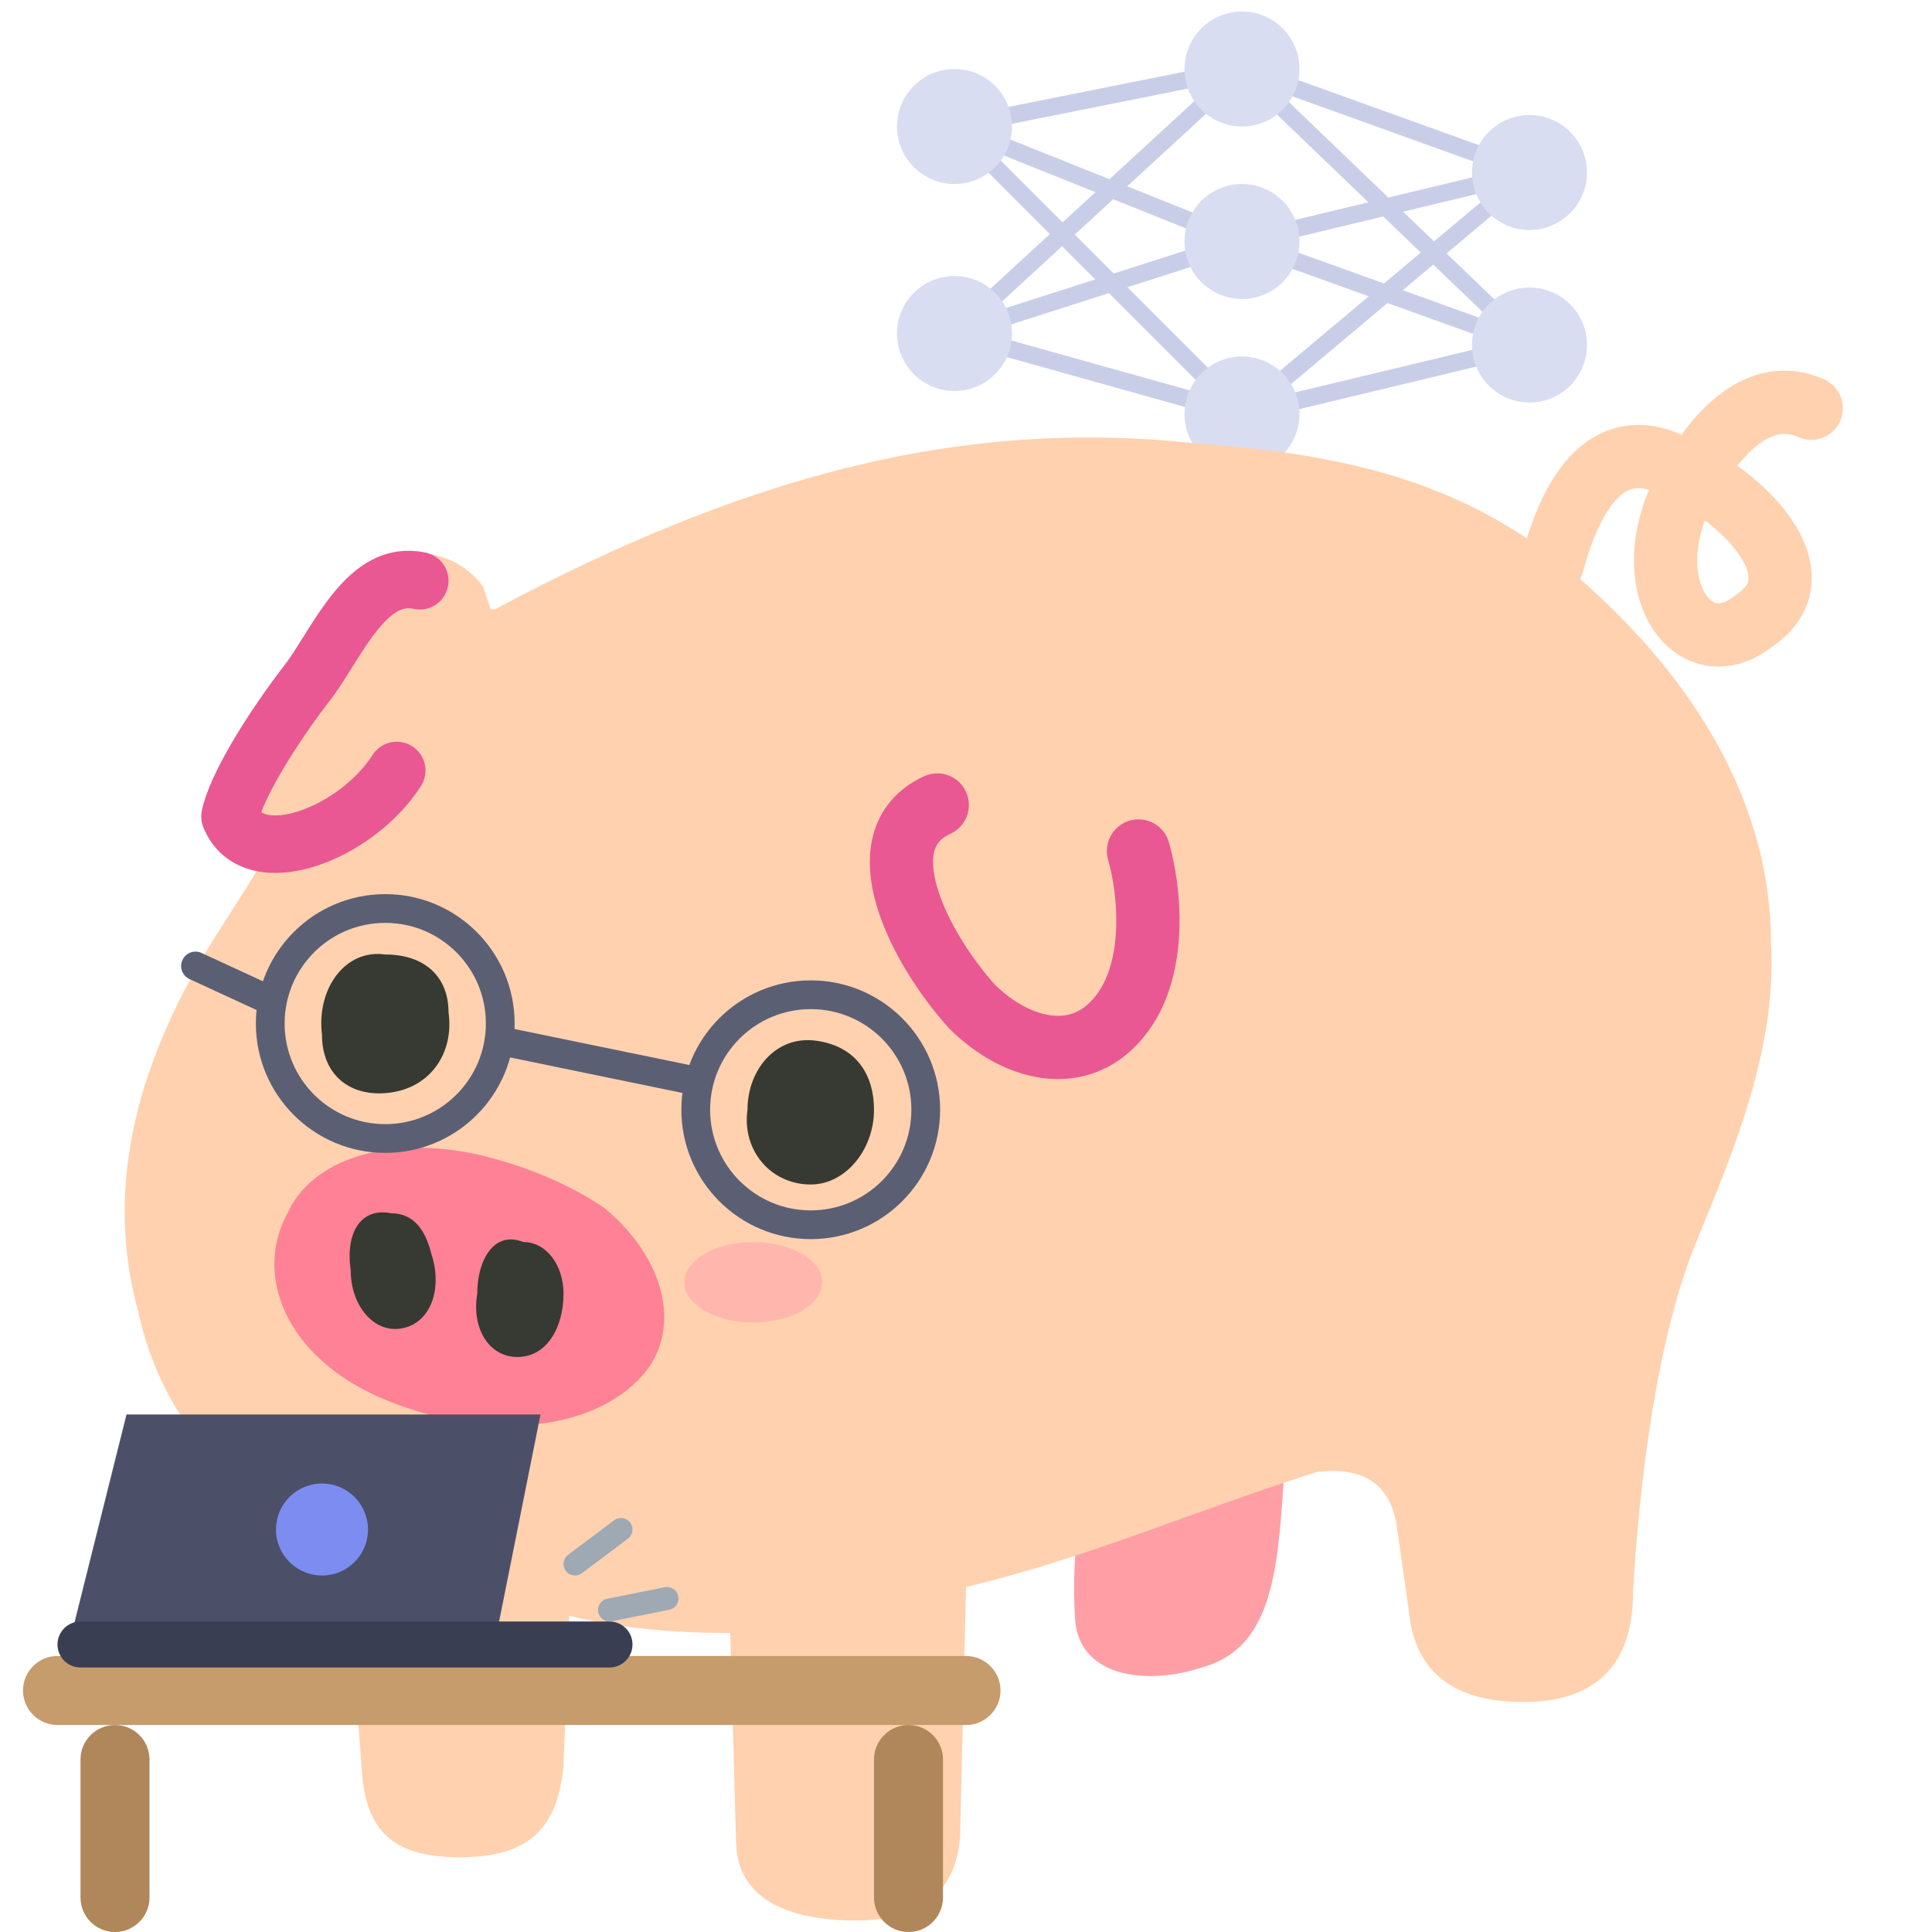
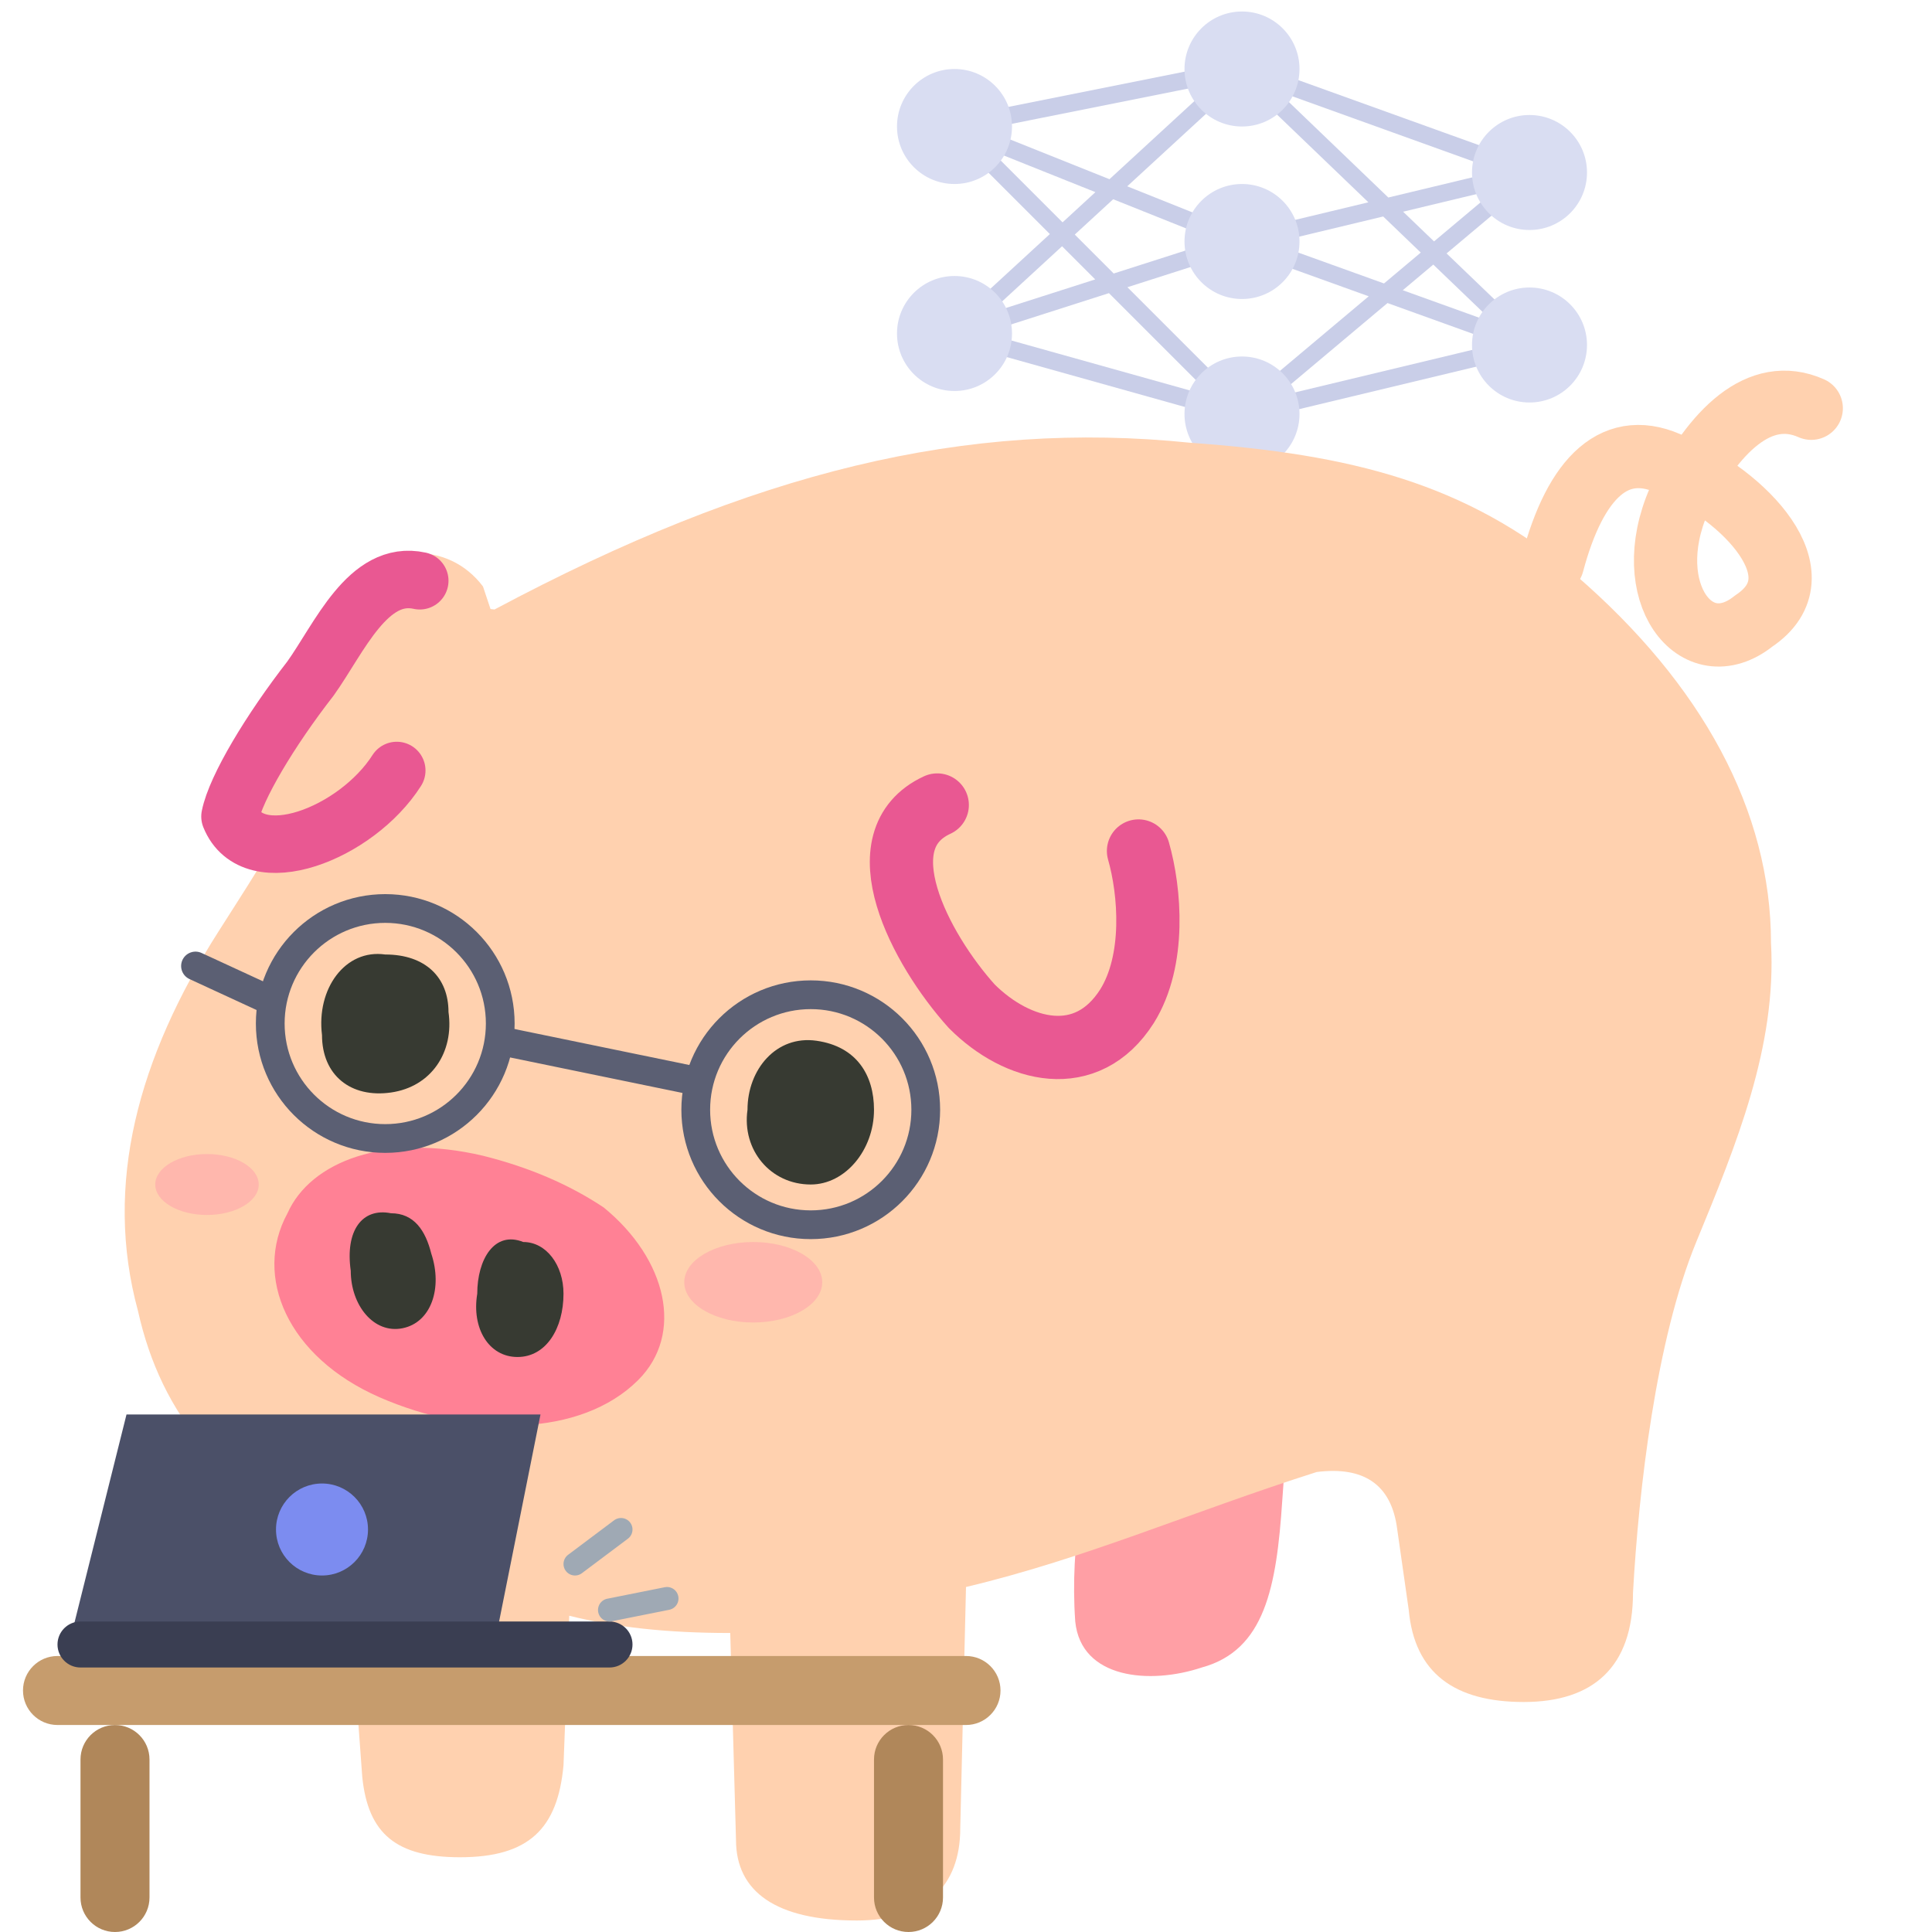
<svg xmlns="http://www.w3.org/2000/svg" viewBox="24 -36 336 336" width="128" height="128" role="img" aria-label="AI 训练师">
  <style>
    .eye{animation:blink 4.2s infinite;transform-box:fill-box;transform-origin:50% 50%}
    .tail{animation:wag 1.4s ease-in-out infinite;transform-origin:296px 64px}
    .ear2{animation:flick 5.2s ease-in-out infinite;transform-origin:205px 108px}
    @keyframes blink{0%,90%,100%{transform:scaleY(1)}93%{transform:scaleY(.1)}}
    @keyframes wag{50%{transform:rotate(14deg)}}
    @keyframes flick{0%,80%,100%{transform:rotate(0)}85%{transform:rotate(-12deg)}90%{transform:rotate(4deg)}}
    .type{animation:type .4s ease-in-out infinite;transform-origin:190px 298px}
    .n{animation:fire 1.8s ease-in-out infinite;transform-box:fill-box;transform-origin:50% 50%}
    .n2{animation-delay:.3s}.n3{animation-delay:.6s}
    .keys{animation:keys .4s steps(2) infinite}
    @keyframes type{50%{transform:translateY(3px) rotate(.6deg)}}
    @keyframes fire{0%,100%{fill:#D9DDF2;transform:scale(1)}30%{fill:#7C8CF0;transform:scale(1.25)}}
    @keyframes keys{50%{opacity:0}}
    @media (prefers-reduced-motion:reduce){*{animation:none!important}}
  </style>
  <g stroke="#C9CEE8" stroke-width="3">
    <path d="M190 -14L240 -24M190 -14L240 6M190 -14L240 36M190 22L240 -24M190 22L240 6M190 22L240 36M240 -24L290 -6M240 6L290 -6M240 36L290 -6M240 -24L290 24M240 6L290 24M240 36L290 24" />
  </g>
  <circle class="n" cx="190" cy="-14" r="10" fill="#D9DDF2" />
  <circle class="n" cx="190" cy="22" r="10" fill="#D9DDF2" />
  <circle class="n n2" cx="240" cy="-24" r="10" fill="#D9DDF2" />
  <circle class="n n2" cx="240" cy="6" r="10" fill="#D9DDF2" />
  <circle class="n n2" cx="240" cy="36" r="10" fill="#D9DDF2" />
  <circle class="n n3" cx="290" cy="-6" r="10" fill="#D9DDF2" />
  <circle class="n n3" cx="290" cy="24" r="10" fill="#D9DDF2" />
  <g class="type">
    <g class="pig" stroke-linecap="round" stroke-linejoin="round">
      <path fill="#FF9FA5" d="M214 210C213 221 210 232 211 246C212 256 224 257 233 254C244 251 246 240 247 225L248 211Z" />
      <path class="tail" d="M294 62C298 47 305 40 315 45C327 50 341 64 329 72C319 80 309 67 316 51C322 39 330 31 339 35" fill="none" stroke="#FFD1AF" stroke-width="11" />
      <path fill="#FFD1AF" d="M110 70C155 46 192 37 231 41C259 43 279 48 298 64C320 83 332 105 332 128C333 146 326 163 319 180C312 197 309 223 308 241C308 254 301 260 289 260C277 260 270 255 269 244L267 230C266 222 261 219 253 220C231 227 213 235 192 240L191 282C191 292 185 298 173 298C159 298 152 293 152 284L151 248C140 248 131 247 123 245L122 271C121 282 116 287 104 287C93 287 88 283 87 273L84 232C63 224 52 210 48 192C42 170 48 148 62 126C69 115 75 106 80 94C87 79 96 68 110 70Z" />
      <path fill="#FFD1AF" d="M63 107C64 97 75 81 84 68C90 58 102 58 108 66L115 87L90 113Z" />
      <path class="ear1" d="M97 65C88 63 83 75 78 82C71 91 65 101 64 106C68 116 86 109 93 98" fill="none" stroke="#E95892" stroke-width="10" />
      <path class="ear2" d="M187 104C174 110 184 129 193 139C201 147 213 150 220 139C225 131 224 119 222 112" fill="none" stroke="#E95892" stroke-width="11" />
      <path class="eye" fill="#373A32" d="M91 130C84 129 79 136 80 144C80 151 85 155 92 154C99 153 103 147 102 140C102 134 98 130 91 130Z" />
      <path class="eye" fill="#373A32" d="M166 145C159 144 154 150 154 157C153 164 158 170 165 170C171 170 176 164 176 157C176 151 173 146 166 145Z" />
      <g class="snout">
        <path fill="#FF8195" d="M108 165C91 161 78 166 74 175C68 186 74 200 90 207C106 214 125 214 135 204C143 196 140 183 129 174C123 170 116 167 108 165Z" />
        <path fill="#373A32" d="M92 175C87 174 84 178 85 185C85 191 89 196 94 195C99 194 101 188 99 182C98 178 96 175 92 175Z" />
        <path fill="#373A32" d="M115 180C110 178 107 183 107 189C106 195 109 200 114 200C119 200 122 195 122 189C122 184 119 180 115 180Z" />
      </g>
      <ellipse class="blush" cx="155" cy="187" rx="12" ry="7" fill="#FFAFAC" opacity=".75" />
+       <ellipse class="blush" cx="60" cy="170" rx="9" ry="5.3" fill="#FFAFAC" opacity=".75" />
      <g fill="none" stroke="#5B5F73" stroke-width="5">
        <circle cx="91" cy="142" r="20" />
        <circle cx="165" cy="157" r="20" />
        <path d="M111 145L145 152M71 138L58 132" />
      </g>
    </g>
  </g>
  <rect x="28" y="252" width="170" height="12" rx="6" fill="#C69C6D" />
  <rect x="38" y="264" width="12" height="36" rx="6" fill="#B0875A" />
  <rect x="176" y="264" width="12" height="36" rx="6" fill="#B0875A" />
  <path d="M36 250L46 210H118L110 250Z" fill="#4B5068" />
  <circle cx="80" cy="230" r="8" fill="#7C8CF0" />
  <rect x="34" y="246" width="100" height="8" rx="4" fill="#3A3E52" />
  <path class="keys" d="M124 236l8-6M130 244l10-2" fill="none" stroke="#9FA9B4" stroke-width="4" stroke-linecap="round" />
</svg>
